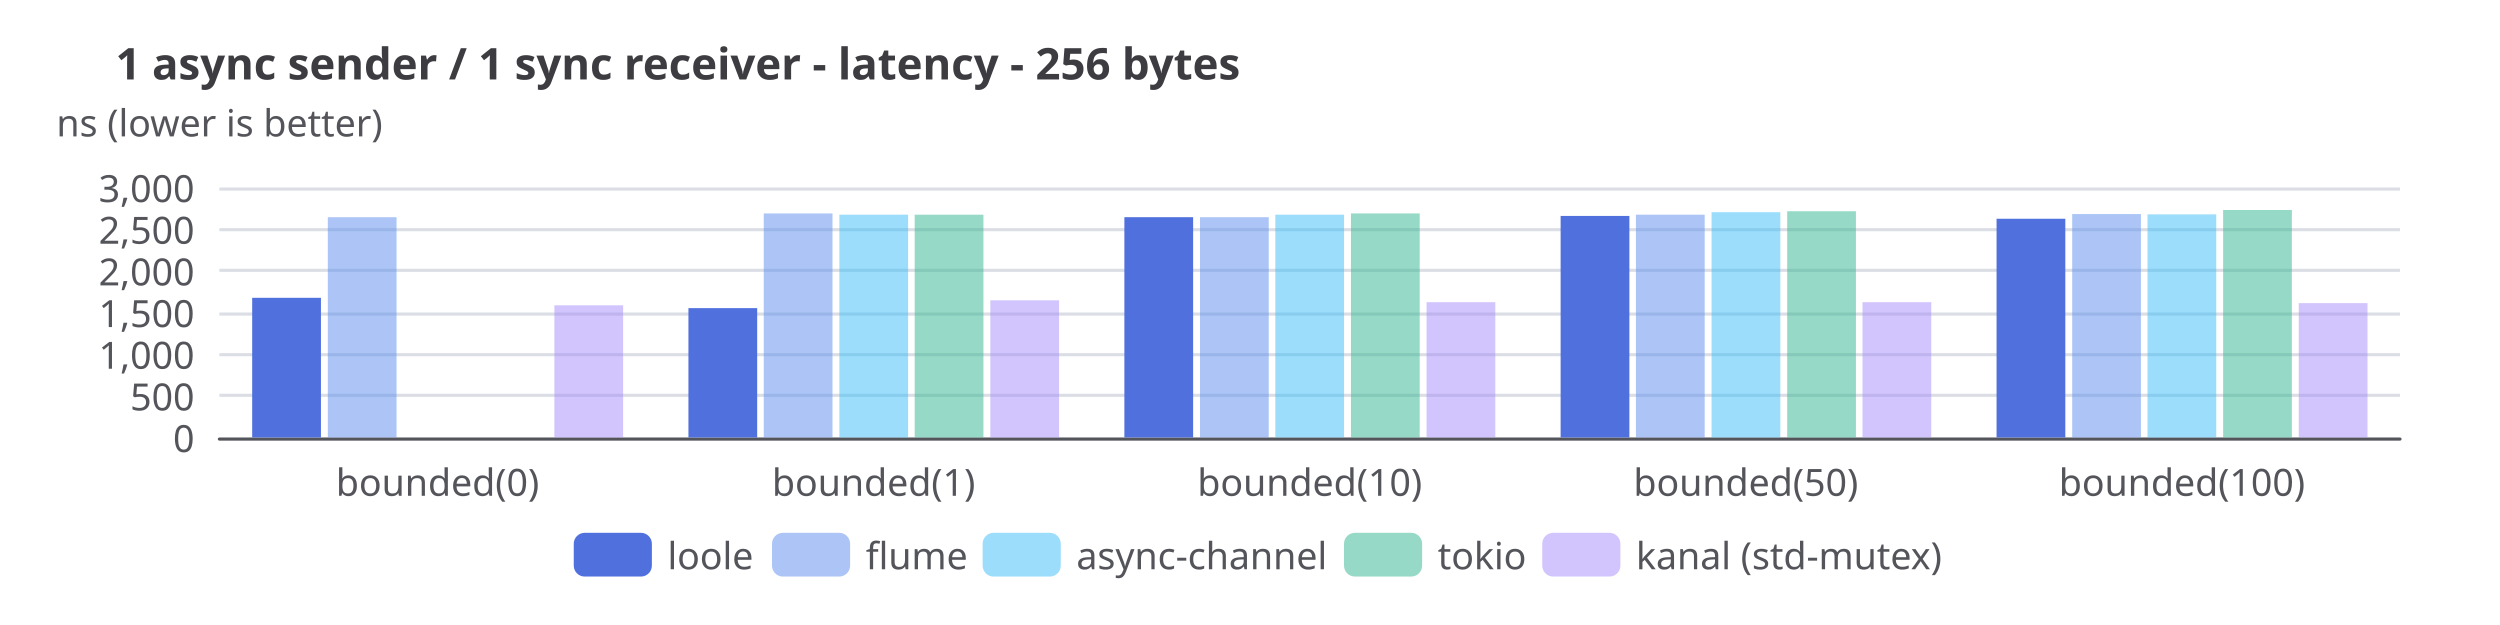
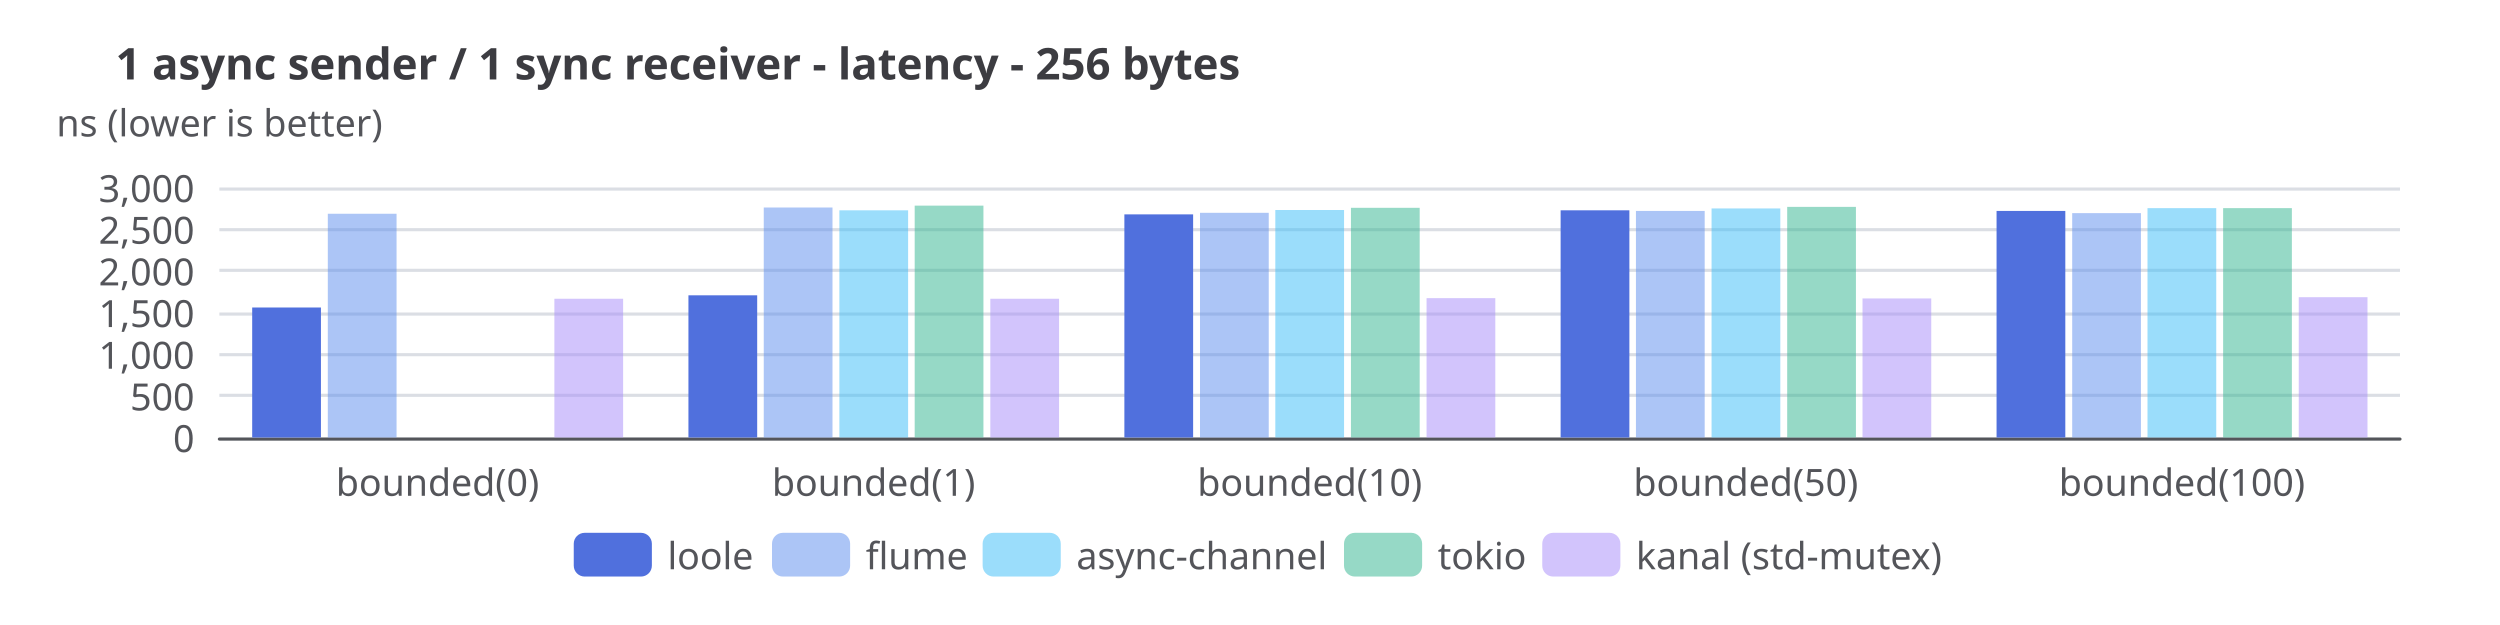
<svg xmlns="http://www.w3.org/2000/svg" width="800" height="200" version="1.1" baseProfile="full" viewBox="0 0 800 200">
  <rect width="800" height="200" x="0" y="0" fill="white" />
  <path d="M70.2 140.5L768 140.5" fill="none" pointer-events="visible" stroke="#dbdee4" class="zr17-cls-121" />
  <path d="M70.2 126.5L768 126.5" fill="none" pointer-events="visible" stroke="#dbdee4" class="zr17-cls-121" />
  <path d="M70.2 113.5L768 113.5" fill="none" pointer-events="visible" stroke="#dbdee4" class="zr17-cls-121" />
  <path d="M70.2 100.5L768 100.5" fill="none" pointer-events="visible" stroke="#dbdee4" class="zr17-cls-121" />
  <path d="M70.2 86.5L768 86.5" fill="none" pointer-events="visible" stroke="#dbdee4" class="zr17-cls-121" />
  <path d="M70.2 73.5L768 73.5" fill="none" pointer-events="visible" stroke="#dbdee4" class="zr17-cls-121" />
  <path d="M70.2 60.5L768 60.5" fill="none" pointer-events="visible" stroke="#dbdee4" class="zr17-cls-121" />
  <text dominant-baseline="central" text-anchor="middle" style="font-size:12px;font-family:sans-serif;" xml:space="preserve" y="-6" transform="translate(70.24 45)" fill="#54555a">ns (lower is better)</text>
  <path d="M70.2 140.5L768 140.5" fill="none" pointer-events="visible" stroke="#54555a" stroke-linecap="round" class="zr17-cls-121" />
  <text dominant-baseline="central" text-anchor="end" style="font-size:12px;font-family:sans-serif;" transform="translate(62.24 140)" fill="#54555a">0</text>
  <text dominant-baseline="central" text-anchor="end" style="font-size:12px;font-family:sans-serif;" transform="translate(62.24 126.6667)" fill="#54555a">500</text>
  <text dominant-baseline="central" text-anchor="end" style="font-size:12px;font-family:sans-serif;" transform="translate(62.24 113.3333)" fill="#54555a">1,000</text>
  <text dominant-baseline="central" text-anchor="end" style="font-size:12px;font-family:sans-serif;" transform="translate(62.24 100)" fill="#54555a">1,500</text>
  <text dominant-baseline="central" text-anchor="end" style="font-size:12px;font-family:sans-serif;" transform="translate(62.24 86.6667)" fill="#54555a">2,000</text>
  <text dominant-baseline="central" text-anchor="end" style="font-size:12px;font-family:sans-serif;" transform="translate(62.24 73.3333)" fill="#54555a">2,500</text>
  <text dominant-baseline="central" text-anchor="end" style="font-size:12px;font-family:sans-serif;" transform="translate(62.24 60)" fill="#54555a">3,000</text>
  <text dominant-baseline="central" text-anchor="middle" style="font-size:12px;font-family:sans-serif;" y="6" transform="translate(140.016 148)" fill="#54555a">bounded(0)</text>
  <text dominant-baseline="central" text-anchor="middle" style="font-size:12px;font-family:sans-serif;" y="6" transform="translate(279.568 148)" fill="#54555a">bounded(1)</text>
  <text dominant-baseline="central" text-anchor="middle" style="font-size:12px;font-family:sans-serif;" y="6" transform="translate(419.12 148)" fill="#54555a">bounded(10)</text>
  <text dominant-baseline="central" text-anchor="middle" style="font-size:12px;font-family:sans-serif;" y="6" transform="translate(558.672 148)" fill="#54555a">bounded(50)</text>
  <text dominant-baseline="central" text-anchor="middle" style="font-size:12px;font-family:sans-serif;" y="6" transform="translate(698.224 148)" fill="#54555a">bounded(100)</text>
-   <path d="M80.7 140l22 0l0 -44.7l-22 0Z" fill="#5070dd" ecmeta_series_index="0" ecmeta_data_index="0" ecmeta_ssr_type="chart" class="zr17-cls-122" />
-   <path d="M220.3 140l22 0l0 -41.4l-22 0Z" fill="#5070dd" ecmeta_series_index="0" ecmeta_data_index="1" ecmeta_ssr_type="chart" class="zr17-cls-122" />
-   <path d="M359.8 140l22 0l0 -70.5l-22 0Z" fill="#5070dd" ecmeta_series_index="0" ecmeta_data_index="2" ecmeta_ssr_type="chart" class="zr17-cls-122" />
-   <path d="M499.4 140l22 0l0 -70.9l-22 0Z" fill="#5070dd" ecmeta_series_index="0" ecmeta_data_index="3" ecmeta_ssr_type="chart" class="zr17-cls-122" />
-   <path d="M638.9 140l22 0l0 -70l-22 0Z" fill="#5070dd" ecmeta_series_index="0" ecmeta_data_index="4" ecmeta_ssr_type="chart" class="zr17-cls-122" />
-   <path d="M104.9 140l22 0l0 -70.5l-22 0Z" fill="rgb(91,141,239)" fill-opacity="0.5" ecmeta_series_index="1" ecmeta_data_index="0" ecmeta_ssr_type="chart" class="zr17-cls-123" />
-   <path d="M244.4 140l22 0l0 -71.7l-22 0Z" fill="rgb(91,141,239)" fill-opacity="0.5" ecmeta_series_index="1" ecmeta_data_index="1" ecmeta_ssr_type="chart" class="zr17-cls-123" />
-   <path d="M384 140l22 0l0 -70.5l-22 0Z" fill="rgb(91,141,239)" fill-opacity="0.5" ecmeta_series_index="1" ecmeta_data_index="2" ecmeta_ssr_type="chart" class="zr17-cls-123" />
-   <path d="M523.5 140l22 0l0 -71.3l-22 0Z" fill="rgb(91,141,239)" fill-opacity="0.5" ecmeta_series_index="1" ecmeta_data_index="3" ecmeta_ssr_type="chart" class="zr17-cls-123" />
-   <path d="M663.1 140l22 0l0 -71.5l-22 0Z" fill="rgb(91,141,239)" fill-opacity="0.5" ecmeta_series_index="1" ecmeta_data_index="4" ecmeta_ssr_type="chart" class="zr17-cls-123" />
-   <path d="M268.6 140l22 0l0 -71.3l-22 0Z" fill="rgb(56,189,248)" fill-opacity="0.5" ecmeta_series_index="2" ecmeta_data_index="1" ecmeta_ssr_type="chart" class="zr17-cls-124" />
-   <path d="M408.1 140l22 0l0 -71.3l-22 0Z" fill="rgb(56,189,248)" fill-opacity="0.5" ecmeta_series_index="2" ecmeta_data_index="2" ecmeta_ssr_type="chart" class="zr17-cls-124" />
-   <path d="M547.7 140l22 0l0 -72.1l-22 0Z" fill="rgb(56,189,248)" fill-opacity="0.5" ecmeta_series_index="2" ecmeta_data_index="3" ecmeta_ssr_type="chart" class="zr17-cls-124" />
-   <path d="M687.2 140l22 0l0 -71.4l-22 0Z" fill="rgb(56,189,248)" fill-opacity="0.5" ecmeta_series_index="2" ecmeta_data_index="4" ecmeta_ssr_type="chart" class="zr17-cls-124" />
-   <path d="M292.7 140l22 0l0 -71.3l-22 0Z" fill="rgb(47,181,142)" fill-opacity="0.5" ecmeta_series_index="3" ecmeta_data_index="1" ecmeta_ssr_type="chart" class="zr17-cls-125" />
-   <path d="M432.3 140l22 0l0 -71.7l-22 0Z" fill="rgb(47,181,142)" fill-opacity="0.5" ecmeta_series_index="3" ecmeta_data_index="2" ecmeta_ssr_type="chart" class="zr17-cls-125" />
-   <path d="M571.9 140l22 0l0 -72.4l-22 0Z" fill="rgb(47,181,142)" fill-opacity="0.5" ecmeta_series_index="3" ecmeta_data_index="3" ecmeta_ssr_type="chart" class="zr17-cls-125" />
-   <path d="M711.4 140l22 0l0 -72.8l-22 0Z" fill="rgb(47,181,142)" fill-opacity="0.5" ecmeta_series_index="3" ecmeta_data_index="4" ecmeta_ssr_type="chart" class="zr17-cls-125" />
-   <path d="M177.4 140l22 0l0 -42.3l-22 0Z" fill="rgb(167,139,250)" fill-opacity="0.5" ecmeta_series_index="4" ecmeta_data_index="0" ecmeta_ssr_type="chart" class="zr17-cls-126" />
-   <path d="M316.9 140l22 0l0 -43.9l-22 0Z" fill="rgb(167,139,250)" fill-opacity="0.5" ecmeta_series_index="4" ecmeta_data_index="1" ecmeta_ssr_type="chart" class="zr17-cls-126" />
-   <path d="M456.5 140l22 0l0 -43.3l-22 0Z" fill="rgb(167,139,250)" fill-opacity="0.5" ecmeta_series_index="4" ecmeta_data_index="2" ecmeta_ssr_type="chart" class="zr17-cls-126" />
-   <path d="M596 140l22 0l0 -43.3l-22 0Z" fill="rgb(167,139,250)" fill-opacity="0.5" ecmeta_series_index="4" ecmeta_data_index="3" ecmeta_ssr_type="chart" class="zr17-cls-126" />
-   <path d="M735.6 140l22 0l0 -43l-22 0Z" fill="rgb(167,139,250)" fill-opacity="0.5" ecmeta_series_index="4" ecmeta_data_index="4" ecmeta_ssr_type="chart" class="zr17-cls-126" />
+   <path d="M80.7 140l22 0l0 -41.6l-22 0Z" fill="#5070dd" ecmeta_series_index="0" ecmeta_data_index="0" ecmeta_ssr_type="chart" class="zr17-cls-122" />
+   <path d="M220.3 140l22 0l0 -45.5l-22 0Z" fill="#5070dd" ecmeta_series_index="0" ecmeta_data_index="1" ecmeta_ssr_type="chart" class="zr17-cls-122" />
+   <path d="M359.8 140l22 0l0 -71.4l-22 0Z" fill="#5070dd" ecmeta_series_index="0" ecmeta_data_index="2" ecmeta_ssr_type="chart" class="zr17-cls-122" />
+   <path d="M499.4 140l22 0l0 -72.7l-22 0Z" fill="#5070dd" ecmeta_series_index="0" ecmeta_data_index="3" ecmeta_ssr_type="chart" class="zr17-cls-122" />
+   <path d="M638.9 140l22 0l0 -72.5l-22 0Z" fill="#5070dd" ecmeta_series_index="0" ecmeta_data_index="4" ecmeta_ssr_type="chart" class="zr17-cls-122" />
+   <path d="M104.9 140l22 0l0 -71.6l-22 0Z" fill="rgb(91,141,239)" fill-opacity="0.5" ecmeta_series_index="1" ecmeta_data_index="0" ecmeta_ssr_type="chart" class="zr17-cls-123" />
+   <path d="M244.4 140l22 0l0 -73.6l-22 0Z" fill="rgb(91,141,239)" fill-opacity="0.5" ecmeta_series_index="1" ecmeta_data_index="1" ecmeta_ssr_type="chart" class="zr17-cls-123" />
+   <path d="M384 140l22 0l0 -71.9l-22 0Z" fill="rgb(91,141,239)" fill-opacity="0.5" ecmeta_series_index="1" ecmeta_data_index="2" ecmeta_ssr_type="chart" class="zr17-cls-123" />
+   <path d="M523.5 140l22 0l0 -72.5l-22 0Z" fill="rgb(91,141,239)" fill-opacity="0.5" ecmeta_series_index="1" ecmeta_data_index="3" ecmeta_ssr_type="chart" class="zr17-cls-123" />
+   <path d="M663.1 140l22 0l0 -71.8l-22 0Z" fill="rgb(91,141,239)" fill-opacity="0.5" ecmeta_series_index="1" ecmeta_data_index="4" ecmeta_ssr_type="chart" class="zr17-cls-123" />
+   <path d="M268.6 140l22 0l0 -72.7l-22 0Z" fill="rgb(56,189,248)" fill-opacity="0.5" ecmeta_series_index="2" ecmeta_data_index="1" ecmeta_ssr_type="chart" class="zr17-cls-124" />
+   <path d="M408.1 140l22 0l0 -72.8l-22 0Z" fill="rgb(56,189,248)" fill-opacity="0.5" ecmeta_series_index="2" ecmeta_data_index="2" ecmeta_ssr_type="chart" class="zr17-cls-124" />
+   <path d="M547.7 140l22 0l0 -73.3l-22 0Z" fill="rgb(56,189,248)" fill-opacity="0.5" ecmeta_series_index="2" ecmeta_data_index="3" ecmeta_ssr_type="chart" class="zr17-cls-124" />
+   <path d="M687.2 140l22 0l0 -73.4l-22 0Z" fill="rgb(56,189,248)" fill-opacity="0.5" ecmeta_series_index="2" ecmeta_data_index="4" ecmeta_ssr_type="chart" class="zr17-cls-124" />
+   <path d="M292.7 140l22 0l0 -74.2l-22 0Z" fill="rgb(47,181,142)" fill-opacity="0.5" ecmeta_series_index="3" ecmeta_data_index="1" ecmeta_ssr_type="chart" class="zr17-cls-125" />
+   <path d="M432.3 140l22 0l0 -73.5l-22 0Z" fill="rgb(47,181,142)" fill-opacity="0.5" ecmeta_series_index="3" ecmeta_data_index="2" ecmeta_ssr_type="chart" class="zr17-cls-125" />
+   <path d="M571.9 140l22 0l0 -73.8l-22 0Z" fill="rgb(47,181,142)" fill-opacity="0.5" ecmeta_series_index="3" ecmeta_data_index="3" ecmeta_ssr_type="chart" class="zr17-cls-125" />
+   <path d="M711.4 140l22 0l0 -73.4l-22 0Z" fill="rgb(47,181,142)" fill-opacity="0.5" ecmeta_series_index="3" ecmeta_data_index="4" ecmeta_ssr_type="chart" class="zr17-cls-125" />
+   <path d="M177.4 140l22 0l0 -44.4l-22 0Z" fill="rgb(167,139,250)" fill-opacity="0.5" ecmeta_series_index="4" ecmeta_data_index="0" ecmeta_ssr_type="chart" class="zr17-cls-126" />
+   <path d="M316.9 140l22 0l0 -44.4l-22 0Z" fill="rgb(167,139,250)" fill-opacity="0.5" ecmeta_series_index="4" ecmeta_data_index="1" ecmeta_ssr_type="chart" class="zr17-cls-126" />
+   <path d="M456.5 140l22 0l0 -44.6l-22 0Z" fill="rgb(167,139,250)" fill-opacity="0.5" ecmeta_series_index="4" ecmeta_data_index="2" ecmeta_ssr_type="chart" class="zr17-cls-126" />
+   <path d="M596 140l22 0l0 -44.5l-22 0Z" fill="rgb(167,139,250)" fill-opacity="0.5" ecmeta_series_index="4" ecmeta_data_index="3" ecmeta_ssr_type="chart" class="zr17-cls-126" />
+   <path d="M735.6 140l22 0l0 -44.9l-22 0Z" fill="rgb(167,139,250)" fill-opacity="0.5" ecmeta_series_index="4" ecmeta_data_index="4" ecmeta_ssr_type="chart" class="zr17-cls-126" />
  <path d="M-5 -5.5l442.8 0l0 25l-442.8 0Z" transform="translate(183.6 170.5)" fill="rgb(0,0,0)" fill-opacity="0" stroke="#b7b9be" stroke-width="0" class="zr17-cls-121" />
  <path d="M3.5 0L21.5 0A3.5 3.5 0 0 1 25 3.5L25 10.5A3.5 3.5 0 0 1 21.5 14L3.5 14A3.5 3.5 0 0 1 0 10.5L0 3.5A3.5 3.5 0 0 1 3.5 0Z" transform="translate(183.6 170.5)" fill="#5070dd" ecmeta_series_index="0" ecmeta_data_index="0" ecmeta_ssr_type="legend" ecmeta_silent="true" class="zr17-cls-121" />
  <text dominant-baseline="central" text-anchor="start" style="font-size:12px;font-family:sans-serif;" x="30" y="7" transform="translate(183.6 170.5)" fill="#54555a">loole</text>
  <path d="M0 0l55.4 0l0 14l-55.4 0Z" transform="translate(183.6 170.5)" fill="none" pointer-events="visible" ecmeta_series_index="0" ecmeta_data_index="0" ecmeta_ssr_type="legend" class="zr17-cls-127" />
  <path d="M3.5 0L21.5 0A3.5 3.5 0 0 1 25 3.5L25 10.5A3.5 3.5 0 0 1 21.5 14L3.5 14A3.5 3.5 0 0 1 0 10.5L0 3.5A3.5 3.5 0 0 1 3.5 0Z" transform="translate(247.04 170.5)" fill="rgb(91,141,239)" fill-opacity="0.5" ecmeta_series_index="1" ecmeta_data_index="1" ecmeta_ssr_type="legend" ecmeta_silent="true" class="zr17-cls-121" />
  <text dominant-baseline="central" text-anchor="start" style="font-size:12px;font-family:sans-serif;" x="30" y="7" transform="translate(247.04 170.5)" fill="#54555a">flume</text>
  <path d="M0 0l59.4 0l0 14l-59.4 0Z" transform="translate(247.04 170.5)" fill="none" pointer-events="visible" ecmeta_series_index="1" ecmeta_data_index="1" ecmeta_ssr_type="legend" class="zr17-cls-127" />
  <path d="M3.5 0L21.5 0A3.5 3.5 0 0 1 25 3.5L25 10.5A3.5 3.5 0 0 1 21.5 14L3.5 14A3.5 3.5 0 0 1 0 10.5L0 3.5A3.5 3.5 0 0 1 3.5 0Z" transform="translate(314.44 170.5)" fill="rgb(56,189,248)" fill-opacity="0.5" ecmeta_series_index="2" ecmeta_data_index="2" ecmeta_ssr_type="legend" ecmeta_silent="true" class="zr17-cls-121" />
  <text dominant-baseline="central" text-anchor="start" style="font-size:12px;font-family:sans-serif;" x="30" y="7" transform="translate(314.44 170.5)" fill="#54555a">async-channel</text>
  <path d="M0 0l107.6 0l0 14l-107.6 0Z" transform="translate(314.44 170.5)" fill="none" pointer-events="visible" ecmeta_series_index="2" ecmeta_data_index="2" ecmeta_ssr_type="legend" class="zr17-cls-127" />
  <path d="M3.5 0L21.5 0A3.5 3.5 0 0 1 25 3.5L25 10.5A3.5 3.5 0 0 1 21.5 14L3.5 14A3.5 3.5 0 0 1 0 10.5L0 3.5A3.5 3.5 0 0 1 3.5 0Z" transform="translate(430.08 170.5)" fill="rgb(47,181,142)" fill-opacity="0.5" ecmeta_series_index="3" ecmeta_data_index="3" ecmeta_ssr_type="legend" ecmeta_silent="true" class="zr17-cls-121" />
  <text dominant-baseline="central" text-anchor="start" style="font-size:12px;font-family:sans-serif;" x="30" y="7" transform="translate(430.08 170.5)" fill="#54555a">tokio</text>
  <path d="M0 0l55.4 0l0 14l-55.4 0Z" transform="translate(430.08 170.5)" fill="none" pointer-events="visible" ecmeta_series_index="3" ecmeta_data_index="3" ecmeta_ssr_type="legend" class="zr17-cls-127" />
  <path d="M3.5 0L21.5 0A3.5 3.5 0 0 1 25 3.5L25 10.5A3.5 3.5 0 0 1 21.5 14L3.5 14A3.5 3.5 0 0 1 0 10.5L0 3.5A3.5 3.5 0 0 1 3.5 0Z" transform="translate(493.52 170.5)" fill="rgb(167,139,250)" fill-opacity="0.5" ecmeta_series_index="4" ecmeta_data_index="4" ecmeta_ssr_type="legend" ecmeta_silent="true" class="zr17-cls-121" />
  <text dominant-baseline="central" text-anchor="start" style="font-size:12px;font-family:sans-serif;" xml:space="preserve" x="30" y="7" transform="translate(493.52 170.5)" fill="#54555a">kanal (std-mutex)</text>
  <path d="M0 0l122.9 0l0 14l-122.9 0Z" transform="translate(493.52 170.5)" fill="none" pointer-events="visible" ecmeta_series_index="4" ecmeta_data_index="4" ecmeta_ssr_type="legend" class="zr17-cls-127" />
  <path d="M-5 -5l341.9 0l0 24l-341.9 0Z" transform="translate(37 13)" fill="rgb(0,0,0)" fill-opacity="0" stroke="#3c3c41" stroke-width="0" class="zr17-cls-121" />
  <text dominant-baseline="central" text-anchor="start" style="font-size:14px;font-family:sans-serif;font-weight:bold;" xml:space="preserve" y="7" transform="translate(37 13)" fill="#3c3c41">1 async sender / 1 sync receiver - latency - 256 bytes</text>
  <style>
.zr17-cls-121:hover {
pointer-events:none;
}
.zr17-cls-122:hover {
cursor:pointer;
fill:rgba(88,123,243,1);
}
.zr17-cls-123:hover {
cursor:pointer;
fill:rgba(100,155,255,0.5);
}
.zr17-cls-124:hover {
cursor:pointer;
fill:rgba(61,207,255,0.5);
}
.zr17-cls-125:hover {
cursor:pointer;
fill:rgba(51,199,156,0.5);
}
.zr17-cls-126:hover {
cursor:pointer;
fill:rgba(183,152,255,0.5);
}
.zr17-cls-127:hover {
cursor:pointer;
fill:rgba(0,0,0,0);
}



</style>
</svg>
